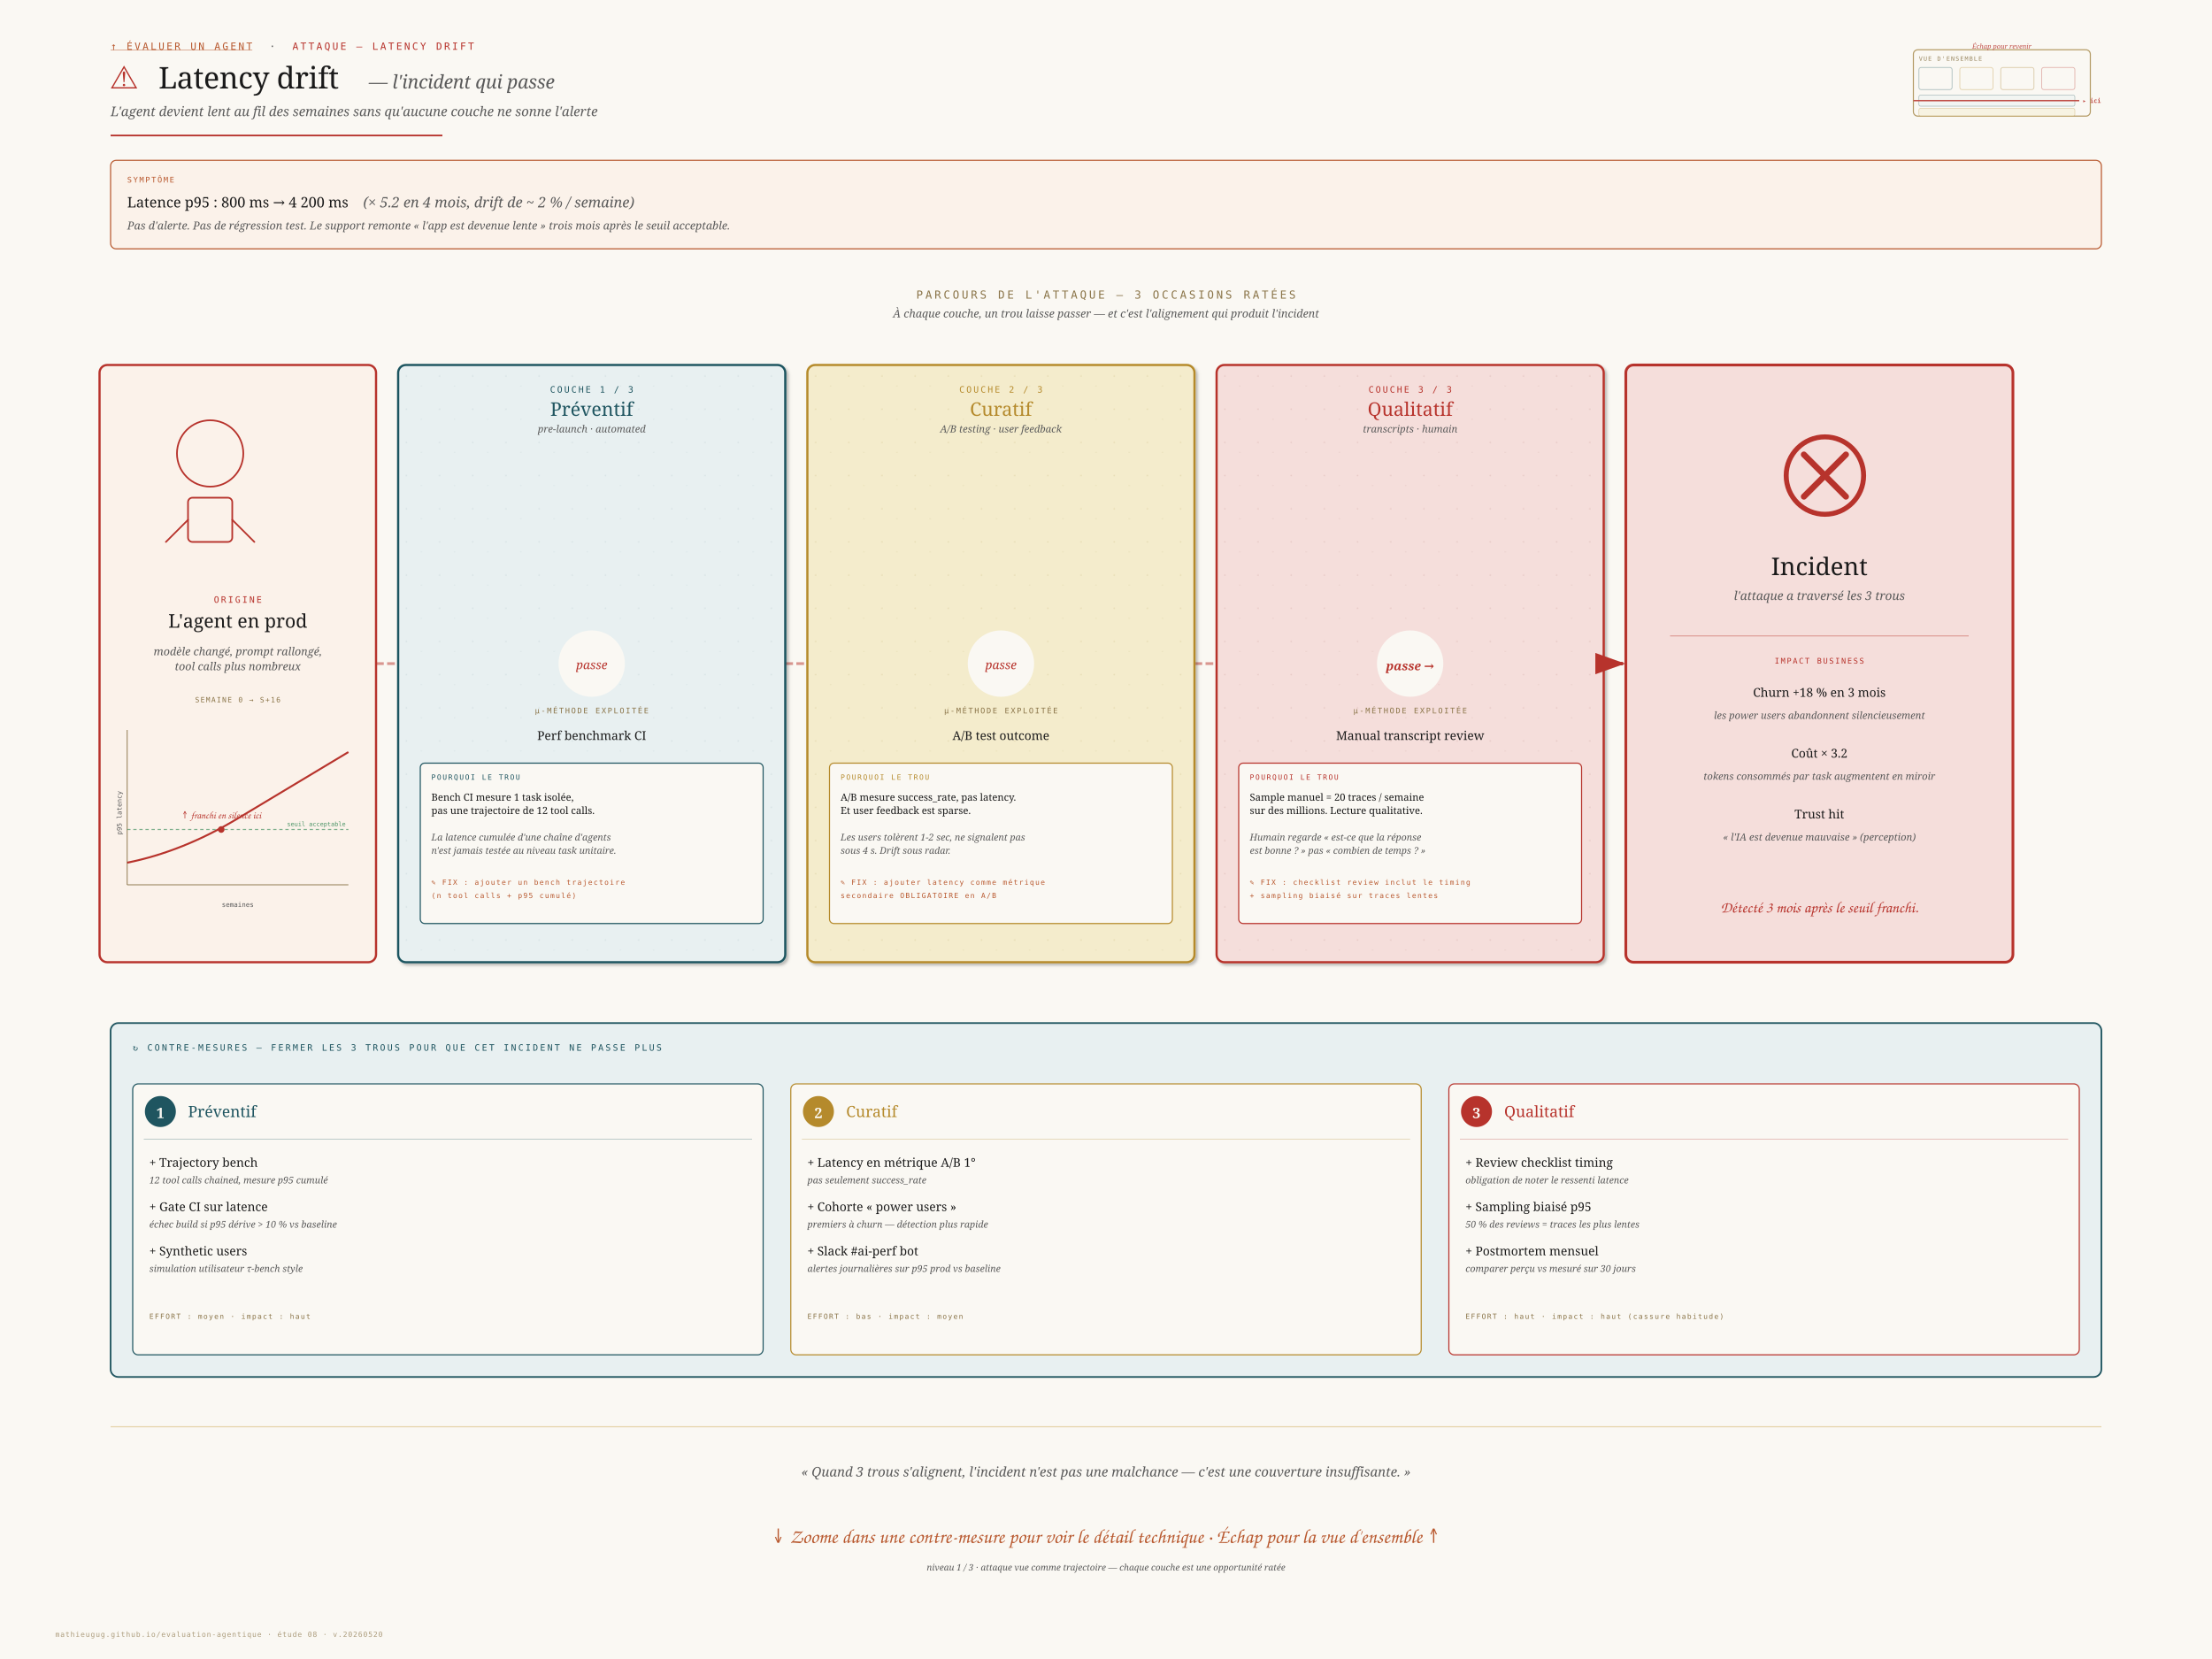
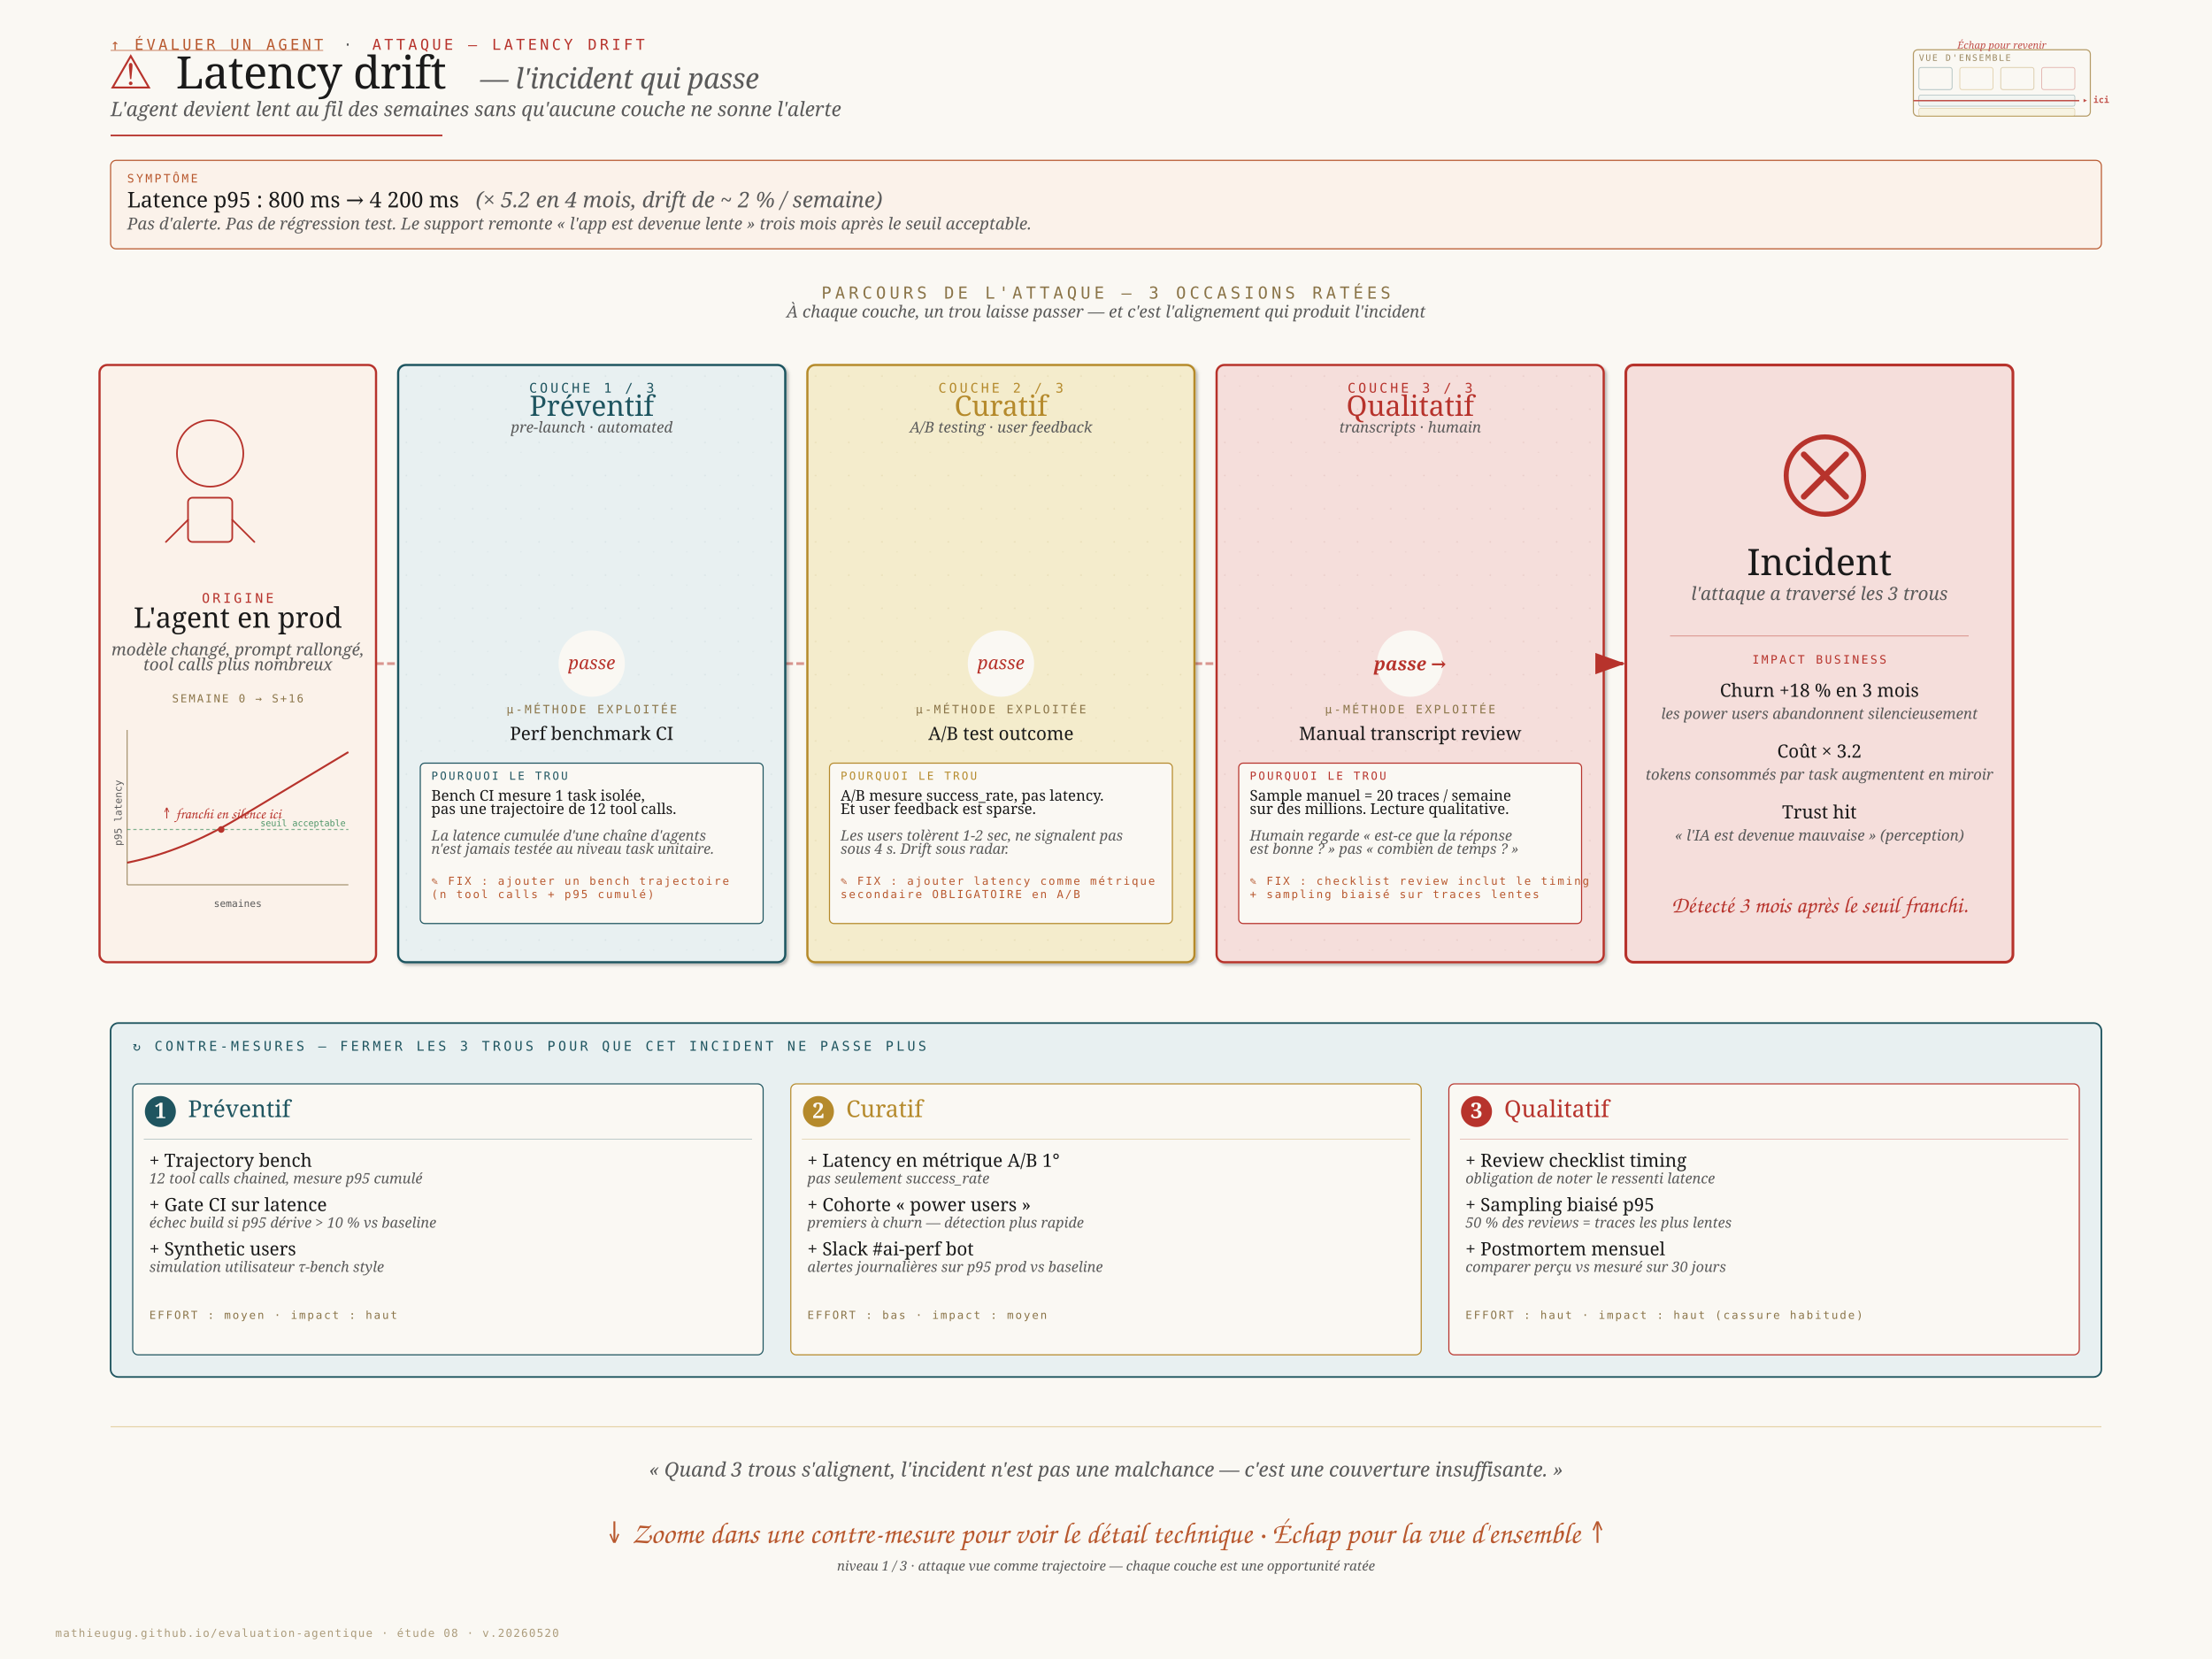
<svg xmlns="http://www.w3.org/2000/svg" viewBox="0 0 4000 3000" preserveAspectRatio="xMidYMid meet">
  <defs>
    <marker id="arr-warn" viewBox="0 0 14 10" refX="13" refY="5" markerWidth="9" markerHeight="9" orient="auto-start-reverse">
      <path d="M 0 0 L 14 5 L 0 10 Z" fill="#b7332c" />
    </marker>
    <pattern id="tex-teal" patternUnits="userSpaceOnUse" width="60" height="60">
      <rect width="60" height="60" fill="#e8f0f1" />
      <circle cx="15" cy="20" r="1.5" fill="#c9d8db" opacity="0.5" />
      <circle cx="42" cy="38" r="1.2" fill="#c9d8db" opacity="0.4" />
    </pattern>
    <pattern id="tex-ocre" patternUnits="userSpaceOnUse" width="60" height="60">
      <rect width="60" height="60" fill="#f4eccc" />
      <circle cx="15" cy="20" r="1.5" fill="#dccfa0" opacity="0.5" />
      <circle cx="42" cy="38" r="1.2" fill="#dccfa0" opacity="0.4" />
    </pattern>
    <pattern id="tex-carmine" patternUnits="userSpaceOnUse" width="60" height="60">
      <rect width="60" height="60" fill="#f5dedb" />
      <circle cx="15" cy="20" r="1.5" fill="#dcb8b3" opacity="0.5" />
      <circle cx="42" cy="38" r="1.2" fill="#dcb8b3" opacity="0.4" />
    </pattern>
    <filter id="shadow1" x="-5%" y="-5%" width="110%" height="110%">
      <feGaussianBlur in="SourceAlpha" stdDeviation="3" />
      <feOffset dx="4" dy="4" />
      <feComponentTransfer>
        <feFuncA type="linear" slope="0.25" />
      </feComponentTransfer>
      <feMerge>
        <feMergeNode />
        <feMergeNode in="SourceGraphic" />
      </feMerge>
    </filter>
  </defs>
  <rect width="4000" height="3000" fill="#faf8f3" />
  <g id="breadcrumb">
-     <text x="200" y="90" font-family="Consolas, monospace" font-size="18" letter-spacing="0.2em" fill="#8a7448">
+     <text x="200" y="90" font-family="Consolas, monospace" font-size="27" letter-spacing="0.2em" fill="#8a7448">
      <tspan fill="#b8582e" text-decoration="underline">↑ ÉVALUER UN AGENT</tspan>
      <tspan dx="20" fill="#5a5a5a">·</tspan>
      <tspan dx="20" fill="#b7332c">ATTAQUE — LATENCY DRIFT</tspan>
    </text>
-     <text x="200" y="160" font-family="Cambria, Georgia, serif" font-size="54" font-weight="500" fill="#1a1a1a" letter-spacing="-0.01em">
+     <text x="200" y="160" font-family="Cambria, Georgia, serif" font-size="81" font-weight="500" fill="#1a1a1a" letter-spacing="-0.01em">
      <tspan fill="#b7332c">⚠</tspan>
      <tspan dx="24">Latency drift</tspan>
-       <tspan font-style="italic" font-size="34" fill="#5a5a5a" dx="40">— l'incident qui passe</tspan>
-     </text>
-     <text x="200" y="210" font-family="Cambria, Georgia, serif" font-size="24" font-style="italic" fill="#5a5a5a">
+       <tspan font-style="italic" font-size="51" fill="#5a5a5a" dx="40">— l'incident qui passe</tspan>
+     </text>
+     <text x="200" y="210" font-family="Cambria, Georgia, serif" font-size="36" font-style="italic" fill="#5a5a5a">
      L'agent devient lent au fil des semaines sans qu'aucune couche ne sonne l'alerte
    </text>
    <line x1="200" y1="245" x2="800" y2="245" stroke="#b7332c" stroke-width="3" />
  </g>
  <g transform="translate(200, 290)">
    <rect x="0" y="0" width="3600" height="160" rx="10" fill="#fbf2ea" stroke="#b8582e" stroke-width="2" />
-     <text x="30" y="40" font-family="Consolas, monospace" font-size="14" letter-spacing="0.18em" font-weight="500" fill="#b8582e">SYMPTÔME</text>
-     <text x="30" y="85" font-family="Cambria, Georgia, serif" font-size="26" fill="#1a1a1a">
+     <text x="30" y="40" font-family="Consolas, monospace" font-size="21" letter-spacing="0.18em" font-weight="500" fill="#b8582e">SYMPTÔME</text>
+     <text x="30" y="85" font-family="Cambria, Georgia, serif" font-size="39" fill="#1a1a1a">
      <tspan font-weight="500">Latence p95 : 800 ms → 4 200 ms</tspan>
      <tspan dx="20" font-style="italic" fill="#5a5a5a">(× 5.2 en 4 mois, drift de ~ 2 % / semaine)</tspan>
    </text>
-     <text x="30" y="125" font-family="Cambria, Georgia, serif" font-size="20" font-style="italic" fill="#5a5a5a">
+     <text x="30" y="125" font-family="Cambria, Georgia, serif" font-size="30" font-style="italic" fill="#5a5a5a">
      Pas d'alerte. Pas de régression test. Le support remonte « l'app est devenue lente » trois mois après le seuil acceptable.
    </text>
  </g>
-   <text x="2000" y="540" text-anchor="middle" font-family="Consolas, monospace" font-size="20" font-weight="500" letter-spacing="0.22em" fill="#8a7448">
+   <text x="2000" y="540" text-anchor="middle" font-family="Consolas, monospace" font-size="30" font-weight="500" letter-spacing="0.22em" fill="#8a7448">
    PARCOURS DE L'ATTAQUE — 3 OCCASIONS RATÉES
  </text>
-   <text x="2000" y="574" text-anchor="middle" font-family="Cambria, Georgia, serif" font-size="20" font-style="italic" fill="#5a5a5a">
+   <text x="2000" y="574" text-anchor="middle" font-family="Cambria, Georgia, serif" font-size="30" font-style="italic" fill="#5a5a5a">
    À chaque couche, un trou laisse passer — et c'est l'alignement qui produit l'incident
  </text>
  <g transform="translate(180, 660)">
    <rect x="0" y="0" width="500" height="1080" rx="14" fill="#fbf2ea" stroke="#b7332c" stroke-width="4" />
    <g transform="translate(80, 80)" stroke="#b7332c" stroke-width="3" fill="none" stroke-linecap="round" stroke-linejoin="round">
      <circle cx="120" cy="80" r="60" />
      <rect x="80" y="160" width="80" height="80" rx="8" />
      <line x1="80" y1="200" x2="40" y2="240" />
      <line x1="160" y1="200" x2="200" y2="240" />
    </g>
-     <text x="250" y="430" text-anchor="middle" font-family="Consolas, monospace" font-size="16" letter-spacing="0.2em" font-weight="500" fill="#b7332c">
+     <text x="250" y="430" text-anchor="middle" font-family="Consolas, monospace" font-size="24" letter-spacing="0.2em" font-weight="500" fill="#b7332c">
      ORIGINE
    </text>
-     <text x="250" y="475" text-anchor="middle" font-family="Cambria, Georgia, serif" font-size="34" font-weight="500" fill="#1a1a1a">L'agent en prod</text>
-     <text x="250" y="525" text-anchor="middle" font-family="Cambria, Georgia, serif" font-size="20" font-style="italic" fill="#5a5a5a">
+     <text x="250" y="475" text-anchor="middle" font-family="Cambria, Georgia, serif" font-size="51" font-weight="500" fill="#1a1a1a">L'agent en prod</text>
+     <text x="250" y="525" text-anchor="middle" font-family="Cambria, Georgia, serif" font-size="30" font-style="italic" fill="#5a5a5a">
      modèle changé, prompt rallongé,
    </text>
-     <text x="250" y="552" text-anchor="middle" font-family="Cambria, Georgia, serif" font-size="20" font-style="italic" fill="#5a5a5a">
+     <text x="250" y="552" text-anchor="middle" font-family="Cambria, Georgia, serif" font-size="30" font-style="italic" fill="#5a5a5a">
      tool calls plus nombreux
    </text>
-     <text x="250" y="610" text-anchor="middle" font-family="Consolas, monospace" font-size="13" letter-spacing="0.15em" fill="#8a7448">SEMAINE 0 → S+16</text>
+     <text x="250" y="610" text-anchor="middle" font-family="Consolas, monospace" font-size="20" letter-spacing="0.15em" fill="#8a7448">SEMAINE 0 → S+16</text>
    <g transform="translate(50, 660)">
      <line x1="0" y1="280" x2="400" y2="280" stroke="#8a7448" stroke-width="1.5" />
      <line x1="0" y1="0" x2="0" y2="280" stroke="#8a7448" stroke-width="1.5" />
-       <text x="200" y="320" text-anchor="middle" font-family="Consolas, monospace" font-size="12" fill="#5a5a5a">semaines</text>
-       <text x="-10" y="150" transform="rotate(-90 -10 150)" text-anchor="middle" font-family="Consolas, monospace" font-size="12" fill="#5a5a5a">p95 latency</text>
+       <text x="200" y="320" text-anchor="middle" font-family="Consolas, monospace" font-size="18" fill="#5a5a5a">semaines</text>
+       <text x="-10" y="150" transform="rotate(-90 -10 150)" text-anchor="middle" font-family="Consolas, monospace" font-size="18" fill="#5a5a5a">p95 latency</text>
      <path d="M 0 240 Q 100 220 200 160 Q 300 100 400 40" stroke="#b7332c" stroke-width="3.5" fill="none" />
      <line x1="0" y1="180" x2="400" y2="180" stroke="#4b9466" stroke-width="2" stroke-dasharray="6 5" opacity="0.7" />
-       <text x="395" y="174" text-anchor="end" font-family="Consolas, monospace" font-size="11" fill="#4b9466">seuil acceptable</text>
+       <text x="395" y="174" text-anchor="end" font-family="Consolas, monospace" font-size="16" fill="#4b9466">seuil acceptable</text>
      <circle cx="170" cy="180" r="6" fill="#b7332c" />
-       <text x="170" y="160" text-anchor="middle" font-family="Caveat, cursive" font-size="18" fill="#b7332c">↑ franchi en silence ici</text>
+       <text x="170" y="160" text-anchor="middle" font-family="Caveat, cursive" font-size="27" fill="#b7332c">↑ franchi en silence ici</text>
    </g>
  </g>
  <line x1="680" y1="1200" x2="3380" y2="1200" stroke="#b7332c" stroke-width="5" opacity="0.5" stroke-dasharray="14 6" />
  <g transform="translate(720, 660)">
    <rect x="0" y="0" width="700" height="1080" rx="14" fill="url(#tex-teal)" stroke="#1f5560" stroke-width="4" filter="url(#shadow1)" />
-     <text x="350" y="50" text-anchor="middle" font-family="Consolas, monospace" font-size="16" letter-spacing="0.2em" font-weight="500" fill="#1f5560">
+     <text x="350" y="50" text-anchor="middle" font-family="Consolas, monospace" font-size="24" letter-spacing="0.2em" font-weight="500" fill="#1f5560">
      COUCHE 1 / 3
    </text>
-     <text x="350" y="92" text-anchor="middle" font-family="Cambria, Georgia, serif" font-size="34" font-weight="500" fill="#1f5560">
+     <text x="350" y="92" text-anchor="middle" font-family="Cambria, Georgia, serif" font-size="51" font-weight="500" fill="#1f5560">
      Préventif
    </text>
-     <text x="350" y="122" text-anchor="middle" font-family="Cambria, Georgia, serif" font-size="18" font-style="italic" fill="#5a5a5a">
+     <text x="350" y="122" text-anchor="middle" font-family="Cambria, Georgia, serif" font-size="27" font-style="italic" fill="#5a5a5a">
      pre-launch · automated
    </text>
    <circle cx="350" cy="540" r="60" fill="#faf8f3" />
-     <text x="350" y="550" text-anchor="middle" font-family="Cambria, Georgia, serif" font-style="italic" font-size="22" fill="#b7332c">passe</text>
-     <text x="350" y="630" text-anchor="middle" font-family="Consolas, monospace" font-size="14" letter-spacing="0.18em" fill="#8a7448">
+     <text x="350" y="550" text-anchor="middle" font-family="Cambria, Georgia, serif" font-style="italic" font-size="33" fill="#b7332c">passe</text>
+     <text x="350" y="630" text-anchor="middle" font-family="Consolas, monospace" font-size="21" letter-spacing="0.18em" fill="#8a7448">
      µ-MÉTHODE EXPLOITÉE
    </text>
-     <text x="350" y="678" text-anchor="middle" font-family="Cambria, Georgia, serif" font-size="22" font-weight="500" fill="#1a1a1a">
+     <text x="350" y="678" text-anchor="middle" font-family="Cambria, Georgia, serif" font-size="33" font-weight="500" fill="#1a1a1a">
      Perf benchmark CI
    </text>
    <g transform="translate(40, 720)">
      <rect x="0" y="0" width="620" height="290" rx="8" fill="#faf8f3" stroke="#1f5560" stroke-width="2" />
-       <text x="20" y="30" font-family="Consolas, monospace" font-size="13" letter-spacing="0.18em" font-weight="500" fill="#1f5560">
+       <text x="20" y="30" font-family="Consolas, monospace" font-size="20" letter-spacing="0.18em" font-weight="500" fill="#1f5560">
        POURQUOI LE TROU
      </text>
-       <text x="20" y="68" font-family="Cambria, Georgia, serif" font-size="18" fill="#1a1a1a">
+       <text x="20" y="68" font-family="Cambria, Georgia, serif" font-size="27" fill="#1a1a1a">
        <tspan font-weight="500">Bench CI mesure 1 task isolée,</tspan>
      </text>
-       <text x="20" y="92" font-family="Cambria, Georgia, serif" font-size="18" fill="#1a1a1a">
+       <text x="20" y="92" font-family="Cambria, Georgia, serif" font-size="27" fill="#1a1a1a">
        pas une trajectoire de 12 tool calls.
      </text>
-       <text x="20" y="140" font-family="Cambria, Georgia, serif" font-size="17" font-style="italic" fill="#5a5a5a">
+       <text x="20" y="140" font-family="Cambria, Georgia, serif" font-size="26" font-style="italic" fill="#5a5a5a">
        La latence cumulée d'une chaîne d'agents
      </text>
-       <text x="20" y="164" font-family="Cambria, Georgia, serif" font-size="17" font-style="italic" fill="#5a5a5a">
+       <text x="20" y="164" font-family="Cambria, Georgia, serif" font-size="26" font-style="italic" fill="#5a5a5a">
        n'est jamais testée au niveau task unitaire.
      </text>
-       <text x="20" y="220" font-family="Consolas, monospace" font-size="13" letter-spacing="0.15em" fill="#b8582e">
+       <text x="20" y="220" font-family="Consolas, monospace" font-size="20" letter-spacing="0.15em" fill="#b8582e">
        ✎ FIX : ajouter un bench trajectoire
      </text>
-       <text x="20" y="244" font-family="Consolas, monospace" font-size="13" letter-spacing="0.15em" fill="#b8582e">
+       <text x="20" y="244" font-family="Consolas, monospace" font-size="20" letter-spacing="0.15em" fill="#b8582e">
        (n tool calls + p95 cumulé)
      </text>
    </g>
  </g>
  <g transform="translate(1460, 660)">
    <rect x="0" y="0" width="700" height="1080" rx="14" fill="url(#tex-ocre)" stroke="#b58a2c" stroke-width="4" filter="url(#shadow1)" />
-     <text x="350" y="50" text-anchor="middle" font-family="Consolas, monospace" font-size="16" letter-spacing="0.2em" font-weight="500" fill="#b58a2c">
+     <text x="350" y="50" text-anchor="middle" font-family="Consolas, monospace" font-size="24" letter-spacing="0.2em" font-weight="500" fill="#b58a2c">
      COUCHE 2 / 3
    </text>
-     <text x="350" y="92" text-anchor="middle" font-family="Cambria, Georgia, serif" font-size="34" font-weight="500" fill="#b58a2c">
+     <text x="350" y="92" text-anchor="middle" font-family="Cambria, Georgia, serif" font-size="51" font-weight="500" fill="#b58a2c">
      Curatif
    </text>
-     <text x="350" y="122" text-anchor="middle" font-family="Cambria, Georgia, serif" font-size="18" font-style="italic" fill="#5a5a5a">
+     <text x="350" y="122" text-anchor="middle" font-family="Cambria, Georgia, serif" font-size="27" font-style="italic" fill="#5a5a5a">
      A/B testing · user feedback
    </text>
    <circle cx="350" cy="540" r="60" fill="#faf8f3" />
-     <text x="350" y="550" text-anchor="middle" font-family="Cambria, Georgia, serif" font-style="italic" font-size="22" fill="#b7332c">passe</text>
-     <text x="350" y="630" text-anchor="middle" font-family="Consolas, monospace" font-size="14" letter-spacing="0.18em" fill="#8a7448">
+     <text x="350" y="550" text-anchor="middle" font-family="Cambria, Georgia, serif" font-style="italic" font-size="33" fill="#b7332c">passe</text>
+     <text x="350" y="630" text-anchor="middle" font-family="Consolas, monospace" font-size="21" letter-spacing="0.18em" fill="#8a7448">
      µ-MÉTHODE EXPLOITÉE
    </text>
-     <text x="350" y="678" text-anchor="middle" font-family="Cambria, Georgia, serif" font-size="22" font-weight="500" fill="#1a1a1a">
+     <text x="350" y="678" text-anchor="middle" font-family="Cambria, Georgia, serif" font-size="33" font-weight="500" fill="#1a1a1a">
      A/B test outcome
    </text>
    <g transform="translate(40, 720)">
      <rect x="0" y="0" width="620" height="290" rx="8" fill="#faf8f3" stroke="#b58a2c" stroke-width="2" />
-       <text x="20" y="30" font-family="Consolas, monospace" font-size="13" letter-spacing="0.18em" font-weight="500" fill="#b58a2c">
+       <text x="20" y="30" font-family="Consolas, monospace" font-size="20" letter-spacing="0.18em" font-weight="500" fill="#b58a2c">
        POURQUOI LE TROU
      </text>
-       <text x="20" y="68" font-family="Cambria, Georgia, serif" font-size="18" fill="#1a1a1a">
+       <text x="20" y="68" font-family="Cambria, Georgia, serif" font-size="27" fill="#1a1a1a">
        <tspan font-weight="500">A/B mesure success_rate, pas latency.</tspan>
      </text>
-       <text x="20" y="92" font-family="Cambria, Georgia, serif" font-size="18" fill="#1a1a1a">
+       <text x="20" y="92" font-family="Cambria, Georgia, serif" font-size="27" fill="#1a1a1a">
        Et user feedback est sparse.
      </text>
-       <text x="20" y="140" font-family="Cambria, Georgia, serif" font-size="17" font-style="italic" fill="#5a5a5a">
+       <text x="20" y="140" font-family="Cambria, Georgia, serif" font-size="26" font-style="italic" fill="#5a5a5a">
        Les users tolèrent 1-2 sec, ne signalent pas
      </text>
-       <text x="20" y="164" font-family="Cambria, Georgia, serif" font-size="17" font-style="italic" fill="#5a5a5a">
+       <text x="20" y="164" font-family="Cambria, Georgia, serif" font-size="26" font-style="italic" fill="#5a5a5a">
        sous 4 s. Drift sous radar.
      </text>
-       <text x="20" y="220" font-family="Consolas, monospace" font-size="13" letter-spacing="0.15em" fill="#b8582e">
+       <text x="20" y="220" font-family="Consolas, monospace" font-size="20" letter-spacing="0.15em" fill="#b8582e">
        ✎ FIX : ajouter latency comme métrique
      </text>
-       <text x="20" y="244" font-family="Consolas, monospace" font-size="13" letter-spacing="0.15em" fill="#b8582e">
+       <text x="20" y="244" font-family="Consolas, monospace" font-size="20" letter-spacing="0.15em" fill="#b8582e">
        secondaire OBLIGATOIRE en A/B
      </text>
    </g>
  </g>
  <g transform="translate(2200, 660)">
    <rect x="0" y="0" width="700" height="1080" rx="14" fill="url(#tex-carmine)" stroke="#b7332c" stroke-width="4" filter="url(#shadow1)" />
-     <text x="350" y="50" text-anchor="middle" font-family="Consolas, monospace" font-size="16" letter-spacing="0.2em" font-weight="500" fill="#b7332c">
+     <text x="350" y="50" text-anchor="middle" font-family="Consolas, monospace" font-size="24" letter-spacing="0.2em" font-weight="500" fill="#b7332c">
      COUCHE 3 / 3
    </text>
-     <text x="350" y="92" text-anchor="middle" font-family="Cambria, Georgia, serif" font-size="34" font-weight="500" fill="#b7332c">
+     <text x="350" y="92" text-anchor="middle" font-family="Cambria, Georgia, serif" font-size="51" font-weight="500" fill="#b7332c">
      Qualitatif
    </text>
-     <text x="350" y="122" text-anchor="middle" font-family="Cambria, Georgia, serif" font-size="18" font-style="italic" fill="#5a5a5a">
+     <text x="350" y="122" text-anchor="middle" font-family="Cambria, Georgia, serif" font-size="27" font-style="italic" fill="#5a5a5a">
      transcripts · humain
    </text>
    <circle cx="350" cy="540" r="60" fill="#faf8f3" />
-     <text x="350" y="552" text-anchor="middle" font-family="Cambria, Georgia, serif" font-style="italic" font-weight="600" font-size="22" fill="#b7332c">passe →</text>
-     <text x="350" y="630" text-anchor="middle" font-family="Consolas, monospace" font-size="14" letter-spacing="0.18em" fill="#8a7448">
+     <text x="350" y="552" text-anchor="middle" font-family="Cambria, Georgia, serif" font-style="italic" font-weight="600" font-size="33" fill="#b7332c">passe →</text>
+     <text x="350" y="630" text-anchor="middle" font-family="Consolas, monospace" font-size="21" letter-spacing="0.18em" fill="#8a7448">
      µ-MÉTHODE EXPLOITÉE
    </text>
-     <text x="350" y="678" text-anchor="middle" font-family="Cambria, Georgia, serif" font-size="22" font-weight="500" fill="#1a1a1a">
+     <text x="350" y="678" text-anchor="middle" font-family="Cambria, Georgia, serif" font-size="33" font-weight="500" fill="#1a1a1a">
      Manual transcript review
    </text>
    <g transform="translate(40, 720)">
      <rect x="0" y="0" width="620" height="290" rx="8" fill="#faf8f3" stroke="#b7332c" stroke-width="2" />
-       <text x="20" y="30" font-family="Consolas, monospace" font-size="13" letter-spacing="0.18em" font-weight="500" fill="#b7332c">
+       <text x="20" y="30" font-family="Consolas, monospace" font-size="20" letter-spacing="0.18em" font-weight="500" fill="#b7332c">
        POURQUOI LE TROU
      </text>
-       <text x="20" y="68" font-family="Cambria, Georgia, serif" font-size="18" fill="#1a1a1a">
+       <text x="20" y="68" font-family="Cambria, Georgia, serif" font-size="27" fill="#1a1a1a">
        <tspan font-weight="500">Sample manuel = 20 traces / semaine</tspan>
      </text>
-       <text x="20" y="92" font-family="Cambria, Georgia, serif" font-size="18" fill="#1a1a1a">
+       <text x="20" y="92" font-family="Cambria, Georgia, serif" font-size="27" fill="#1a1a1a">
        sur des millions. Lecture qualitative.
      </text>
-       <text x="20" y="140" font-family="Cambria, Georgia, serif" font-size="17" font-style="italic" fill="#5a5a5a">
+       <text x="20" y="140" font-family="Cambria, Georgia, serif" font-size="26" font-style="italic" fill="#5a5a5a">
        Humain regarde « est-ce que la réponse
      </text>
-       <text x="20" y="164" font-family="Cambria, Georgia, serif" font-size="17" font-style="italic" fill="#5a5a5a">
+       <text x="20" y="164" font-family="Cambria, Georgia, serif" font-size="26" font-style="italic" fill="#5a5a5a">
        est bonne ? » pas « combien de temps ? »
      </text>
-       <text x="20" y="220" font-family="Consolas, monospace" font-size="13" letter-spacing="0.15em" fill="#b8582e">
+       <text x="20" y="220" font-family="Consolas, monospace" font-size="20" letter-spacing="0.15em" fill="#b8582e">
        ✎ FIX : checklist review inclut le timing
      </text>
-       <text x="20" y="244" font-family="Consolas, monospace" font-size="13" letter-spacing="0.15em" fill="#b8582e">
+       <text x="20" y="244" font-family="Consolas, monospace" font-size="20" letter-spacing="0.15em" fill="#b8582e">
        + sampling biaisé sur traces lentes
      </text>
    </g>
  </g>
  <g transform="translate(2940, 660)">
    <rect x="0" y="0" width="700" height="1080" rx="14" fill="#f5dedb" stroke="#b7332c" stroke-width="5" />
    <g transform="translate(280, 120)" stroke="#b7332c" stroke-width="9" fill="none" stroke-linecap="round" stroke-linejoin="round">
      <circle cx="80" cy="80" r="70" />
      <line x1="42" y1="42" x2="118" y2="118" stroke-width="11" />
      <line x1="118" y1="42" x2="42" y2="118" stroke-width="11" />
    </g>
-     <text x="350" y="380" text-anchor="middle" font-family="Cambria, Georgia, serif" font-size="44" font-weight="500" fill="#1a1a1a">
+     <text x="350" y="380" text-anchor="middle" font-family="Cambria, Georgia, serif" font-size="66" font-weight="500" fill="#1a1a1a">
      Incident
    </text>
-     <text x="350" y="425" text-anchor="middle" font-family="Cambria, Georgia, serif" font-size="22" font-style="italic" fill="#5a5a5a">
+     <text x="350" y="425" text-anchor="middle" font-family="Cambria, Georgia, serif" font-size="33" font-style="italic" fill="#5a5a5a">
      l'attaque a traversé les 3 trous
    </text>
    <line x1="80" y1="490" x2="620" y2="490" stroke="#b7332c" stroke-width="1.5" opacity="0.5" />
-     <text x="350" y="540" text-anchor="middle" font-family="Consolas, monospace" font-size="14" letter-spacing="0.18em" fill="#b7332c">
+     <text x="350" y="540" text-anchor="middle" font-family="Consolas, monospace" font-size="21" letter-spacing="0.18em" fill="#b7332c">
      IMPACT BUSINESS
    </text>
-     <text x="350" y="600" text-anchor="middle" font-family="Cambria, Georgia, serif" font-size="22" font-weight="500" fill="#1a1a1a">
+     <text x="350" y="600" text-anchor="middle" font-family="Cambria, Georgia, serif" font-size="33" font-weight="500" fill="#1a1a1a">
      Churn +18 % en 3 mois
    </text>
-     <text x="350" y="640" text-anchor="middle" font-family="Cambria, Georgia, serif" font-size="18" font-style="italic" fill="#5a5a5a">
+     <text x="350" y="640" text-anchor="middle" font-family="Cambria, Georgia, serif" font-size="27" font-style="italic" fill="#5a5a5a">
      les power users abandonnent silencieusement
    </text>
-     <text x="350" y="710" text-anchor="middle" font-family="Cambria, Georgia, serif" font-size="22" font-weight="500" fill="#1a1a1a">
+     <text x="350" y="710" text-anchor="middle" font-family="Cambria, Georgia, serif" font-size="33" font-weight="500" fill="#1a1a1a">
      Coût × 3.2
    </text>
-     <text x="350" y="750" text-anchor="middle" font-family="Cambria, Georgia, serif" font-size="18" font-style="italic" fill="#5a5a5a">
+     <text x="350" y="750" text-anchor="middle" font-family="Cambria, Georgia, serif" font-size="27" font-style="italic" fill="#5a5a5a">
      tokens consommés par task augmentent en miroir
    </text>
-     <text x="350" y="820" text-anchor="middle" font-family="Cambria, Georgia, serif" font-size="22" font-weight="500" fill="#1a1a1a">
+     <text x="350" y="820" text-anchor="middle" font-family="Cambria, Georgia, serif" font-size="33" font-weight="500" fill="#1a1a1a">
      Trust hit
    </text>
-     <text x="350" y="860" text-anchor="middle" font-family="Cambria, Georgia, serif" font-size="18" font-style="italic" fill="#5a5a5a">
+     <text x="350" y="860" text-anchor="middle" font-family="Cambria, Georgia, serif" font-size="27" font-style="italic" fill="#5a5a5a">
      « l'IA est devenue mauvaise » (perception)
    </text>
-     <text x="350" y="990" text-anchor="middle" font-family="Caveat, cursive" font-size="28" fill="#b7332c" font-style="italic">
+     <text x="350" y="990" text-anchor="middle" font-family="Caveat, cursive" font-size="42" fill="#b7332c" font-style="italic">
      Détecté 3 mois après le seuil franchi.
    </text>
  </g>
  <line x1="2900" y1="1200" x2="2935" y2="1200" stroke="#b7332c" stroke-width="6" marker-end="url(#arr-warn)" />
  <g transform="translate(200, 1850)">
    <rect x="0" y="0" width="3600" height="640" rx="14" fill="#e8f0f1" stroke="#1f5560" stroke-width="3" />
-     <text x="40" y="50" font-family="Consolas, monospace" font-size="16" letter-spacing="0.22em" font-weight="500" fill="#1f5560">
+     <text x="40" y="50" font-family="Consolas, monospace" font-size="24" letter-spacing="0.22em" font-weight="500" fill="#1f5560">
      ↻ CONTRE-MESURES — FERMER LES 3 TROUS POUR QUE CET INCIDENT NE PASSE PLUS
    </text>
    <g transform="translate(40, 110)">
      <g>
        <rect x="0" y="0" width="1140" height="490" rx="10" fill="#faf8f3" stroke="#1f5560" stroke-width="2" />
        <circle cx="50" cy="50" r="28" fill="#1f5560" />
-         <text x="50" y="62" text-anchor="middle" font-family="Cambria, Georgia, serif" font-size="26" font-weight="600" fill="#faf8f3">1</text>
-         <text x="100" y="60" font-family="Cambria, Georgia, serif" font-size="28" font-weight="500" fill="#1f5560">Préventif</text>
+         <text x="50" y="62" text-anchor="middle" font-family="Cambria, Georgia, serif" font-size="39" font-weight="600" fill="#faf8f3">1</text>
+         <text x="100" y="60" font-family="Cambria, Georgia, serif" font-size="42" font-weight="500" fill="#1f5560">Préventif</text>
        <line x1="20" y1="100" x2="1120" y2="100" stroke="#1f5560" stroke-width="1.5" opacity="0.3" />
-         <text x="30" y="150" font-family="Cambria, Georgia, serif" font-size="22" font-weight="500" fill="#1a1a1a">+ Trajectory bench</text>
-         <text x="30" y="180" font-family="Cambria, Georgia, serif" font-size="17" font-style="italic" fill="#5a5a5a">12 tool calls chained, mesure p95 cumulé</text>
-         <text x="30" y="230" font-family="Cambria, Georgia, serif" font-size="22" font-weight="500" fill="#1a1a1a">+ Gate CI sur latence</text>
-         <text x="30" y="260" font-family="Cambria, Georgia, serif" font-size="17" font-style="italic" fill="#5a5a5a">échec build si p95 dérive &gt; 10 % vs baseline</text>
-         <text x="30" y="310" font-family="Cambria, Georgia, serif" font-size="22" font-weight="500" fill="#1a1a1a">+ Synthetic users</text>
-         <text x="30" y="340" font-family="Cambria, Georgia, serif" font-size="17" font-style="italic" fill="#5a5a5a">simulation utilisateur τ-bench style</text>
-         <text x="30" y="425" font-family="Consolas, monospace" font-size="13" letter-spacing="0.15em" fill="#8a7448">EFFORT : moyen · impact : haut</text>
+         <text x="30" y="150" font-family="Cambria, Georgia, serif" font-size="33" font-weight="500" fill="#1a1a1a">+ Trajectory bench</text>
+         <text x="30" y="180" font-family="Cambria, Georgia, serif" font-size="26" font-style="italic" fill="#5a5a5a">12 tool calls chained, mesure p95 cumulé</text>
+         <text x="30" y="230" font-family="Cambria, Georgia, serif" font-size="33" font-weight="500" fill="#1a1a1a">+ Gate CI sur latence</text>
+         <text x="30" y="260" font-family="Cambria, Georgia, serif" font-size="26" font-style="italic" fill="#5a5a5a">échec build si p95 dérive &gt; 10 % vs baseline</text>
+         <text x="30" y="310" font-family="Cambria, Georgia, serif" font-size="33" font-weight="500" fill="#1a1a1a">+ Synthetic users</text>
+         <text x="30" y="340" font-family="Cambria, Georgia, serif" font-size="26" font-style="italic" fill="#5a5a5a">simulation utilisateur τ-bench style</text>
+         <text x="30" y="425" font-family="Consolas, monospace" font-size="20" letter-spacing="0.15em" fill="#8a7448">EFFORT : moyen · impact : haut</text>
      </g>
      <g transform="translate(1190, 0)">
        <rect x="0" y="0" width="1140" height="490" rx="10" fill="#faf8f3" stroke="#b58a2c" stroke-width="2" />
        <circle cx="50" cy="50" r="28" fill="#b58a2c" />
-         <text x="50" y="62" text-anchor="middle" font-family="Cambria, Georgia, serif" font-size="26" font-weight="600" fill="#faf8f3">2</text>
-         <text x="100" y="60" font-family="Cambria, Georgia, serif" font-size="28" font-weight="500" fill="#b58a2c">Curatif</text>
+         <text x="50" y="62" text-anchor="middle" font-family="Cambria, Georgia, serif" font-size="39" font-weight="600" fill="#faf8f3">2</text>
+         <text x="100" y="60" font-family="Cambria, Georgia, serif" font-size="42" font-weight="500" fill="#b58a2c">Curatif</text>
        <line x1="20" y1="100" x2="1120" y2="100" stroke="#b58a2c" stroke-width="1.5" opacity="0.3" />
-         <text x="30" y="150" font-family="Cambria, Georgia, serif" font-size="22" font-weight="500" fill="#1a1a1a">+ Latency en métrique A/B 1°</text>
-         <text x="30" y="180" font-family="Cambria, Georgia, serif" font-size="17" font-style="italic" fill="#5a5a5a">pas seulement success_rate</text>
-         <text x="30" y="230" font-family="Cambria, Georgia, serif" font-size="22" font-weight="500" fill="#1a1a1a">+ Cohorte « power users »</text>
-         <text x="30" y="260" font-family="Cambria, Georgia, serif" font-size="17" font-style="italic" fill="#5a5a5a">premiers à churn — détection plus rapide</text>
-         <text x="30" y="310" font-family="Cambria, Georgia, serif" font-size="22" font-weight="500" fill="#1a1a1a">+ Slack #ai-perf bot</text>
-         <text x="30" y="340" font-family="Cambria, Georgia, serif" font-size="17" font-style="italic" fill="#5a5a5a">alertes journalières sur p95 prod vs baseline</text>
-         <text x="30" y="425" font-family="Consolas, monospace" font-size="13" letter-spacing="0.15em" fill="#8a7448">EFFORT : bas · impact : moyen</text>
+         <text x="30" y="150" font-family="Cambria, Georgia, serif" font-size="33" font-weight="500" fill="#1a1a1a">+ Latency en métrique A/B 1°</text>
+         <text x="30" y="180" font-family="Cambria, Georgia, serif" font-size="26" font-style="italic" fill="#5a5a5a">pas seulement success_rate</text>
+         <text x="30" y="230" font-family="Cambria, Georgia, serif" font-size="33" font-weight="500" fill="#1a1a1a">+ Cohorte « power users »</text>
+         <text x="30" y="260" font-family="Cambria, Georgia, serif" font-size="26" font-style="italic" fill="#5a5a5a">premiers à churn — détection plus rapide</text>
+         <text x="30" y="310" font-family="Cambria, Georgia, serif" font-size="33" font-weight="500" fill="#1a1a1a">+ Slack #ai-perf bot</text>
+         <text x="30" y="340" font-family="Cambria, Georgia, serif" font-size="26" font-style="italic" fill="#5a5a5a">alertes journalières sur p95 prod vs baseline</text>
+         <text x="30" y="425" font-family="Consolas, monospace" font-size="20" letter-spacing="0.15em" fill="#8a7448">EFFORT : bas · impact : moyen</text>
      </g>
      <g transform="translate(2380, 0)">
        <rect x="0" y="0" width="1140" height="490" rx="10" fill="#faf8f3" stroke="#b7332c" stroke-width="2" />
        <circle cx="50" cy="50" r="28" fill="#b7332c" />
-         <text x="50" y="62" text-anchor="middle" font-family="Cambria, Georgia, serif" font-size="26" font-weight="600" fill="#faf8f3">3</text>
-         <text x="100" y="60" font-family="Cambria, Georgia, serif" font-size="28" font-weight="500" fill="#b7332c">Qualitatif</text>
+         <text x="50" y="62" text-anchor="middle" font-family="Cambria, Georgia, serif" font-size="39" font-weight="600" fill="#faf8f3">3</text>
+         <text x="100" y="60" font-family="Cambria, Georgia, serif" font-size="42" font-weight="500" fill="#b7332c">Qualitatif</text>
        <line x1="20" y1="100" x2="1120" y2="100" stroke="#b7332c" stroke-width="1.5" opacity="0.3" />
-         <text x="30" y="150" font-family="Cambria, Georgia, serif" font-size="22" font-weight="500" fill="#1a1a1a">+ Review checklist timing</text>
-         <text x="30" y="180" font-family="Cambria, Georgia, serif" font-size="17" font-style="italic" fill="#5a5a5a">obligation de noter le ressenti latence</text>
-         <text x="30" y="230" font-family="Cambria, Georgia, serif" font-size="22" font-weight="500" fill="#1a1a1a">+ Sampling biaisé p95</text>
-         <text x="30" y="260" font-family="Cambria, Georgia, serif" font-size="17" font-style="italic" fill="#5a5a5a">50 % des reviews = traces les plus lentes</text>
-         <text x="30" y="310" font-family="Cambria, Georgia, serif" font-size="22" font-weight="500" fill="#1a1a1a">+ Postmortem mensuel</text>
-         <text x="30" y="340" font-family="Cambria, Georgia, serif" font-size="17" font-style="italic" fill="#5a5a5a">comparer perçu vs mesuré sur 30 jours</text>
-         <text x="30" y="425" font-family="Consolas, monospace" font-size="13" letter-spacing="0.15em" fill="#8a7448">EFFORT : haut · impact : haut (cassure habitude)</text>
+         <text x="30" y="150" font-family="Cambria, Georgia, serif" font-size="33" font-weight="500" fill="#1a1a1a">+ Review checklist timing</text>
+         <text x="30" y="180" font-family="Cambria, Georgia, serif" font-size="26" font-style="italic" fill="#5a5a5a">obligation de noter le ressenti latence</text>
+         <text x="30" y="230" font-family="Cambria, Georgia, serif" font-size="33" font-weight="500" fill="#1a1a1a">+ Sampling biaisé p95</text>
+         <text x="30" y="260" font-family="Cambria, Georgia, serif" font-size="26" font-style="italic" fill="#5a5a5a">50 % des reviews = traces les plus lentes</text>
+         <text x="30" y="310" font-family="Cambria, Georgia, serif" font-size="33" font-weight="500" fill="#1a1a1a">+ Postmortem mensuel</text>
+         <text x="30" y="340" font-family="Cambria, Georgia, serif" font-size="26" font-style="italic" fill="#5a5a5a">comparer perçu vs mesuré sur 30 jours</text>
+         <text x="30" y="425" font-family="Consolas, monospace" font-size="20" letter-spacing="0.15em" fill="#8a7448">EFFORT : haut · impact : haut (cassure habitude)</text>
      </g>
    </g>
  </g>
  <g id="minimap" transform="translate(3460, 90)" opacity="0.85">
    <rect x="0" y="0" width="320" height="120" rx="8" fill="#faf8f3" stroke="#a88b4d" stroke-width="2" />
-     <text x="10" y="20" font-family="Consolas, monospace" font-size="11" letter-spacing="0.15em" fill="#8a7448">VUE D'ENSEMBLE</text>
+     <text x="10" y="20" font-family="Consolas, monospace" font-size="16" letter-spacing="0.15em" fill="#8a7448">VUE D'ENSEMBLE</text>
    <g transform="translate(10, 32)">
      <rect x="0" y="0" width="60" height="40" rx="4" fill="#faf8f3" stroke="#1f5560" stroke-width="1.5" opacity="0.4" />
      <rect x="74" y="0" width="60" height="40" rx="4" fill="#faf8f3" stroke="#b58a2c" stroke-width="1.5" opacity="0.4" />
      <rect x="148" y="0" width="60" height="40" rx="4" fill="#faf8f3" stroke="#a07320" stroke-width="1.5" opacity="0.4" />
      <rect x="222" y="0" width="60" height="40" rx="4" fill="#faf8f3" stroke="#b7332c" stroke-width="1.5" opacity="0.4" />
      <rect x="0" y="50" width="282" height="20" rx="3" fill="#e8f0f1" stroke="#1f5560" stroke-width="1" opacity="0.5" />
      <rect x="0" y="74" width="282" height="14" rx="3" fill="#f4eccc" stroke="#b58a2c" stroke-width="1" opacity="0.5" />
      <line x1="-10" y1="60" x2="290" y2="60" stroke="#b7332c" stroke-width="2.5" />
-       <text x="296" y="64" font-family="Consolas, monospace" font-size="11" font-weight="600" fill="#b7332c">▸ ici</text>
-     </g>
-     <text x="160" y="-2" text-anchor="middle" font-family="Cambria, Georgia, serif" font-size="12" font-style="italic" fill="#b7332c">Échap pour revenir</text>
+       <text x="296" y="64" font-family="Consolas, monospace" font-size="16" font-weight="600" fill="#b7332c">▸ ici</text>
+     </g>
+     <text x="160" y="-2" text-anchor="middle" font-family="Cambria, Georgia, serif" font-size="18" font-style="italic" fill="#b7332c">Échap pour revenir</text>
  </g>
  <g id="footer">
    <line x1="200" y1="2580" x2="3800" y2="2580" stroke="#e5d3a8" stroke-width="2" />
-     <text x="2000" y="2670" text-anchor="middle" font-family="Cambria, Georgia, serif" font-style="italic" font-size="24" fill="#5a5a5a">
+     <text x="2000" y="2670" text-anchor="middle" font-family="Cambria, Georgia, serif" font-style="italic" font-size="36" fill="#5a5a5a">
      « Quand 3 trous s'alignent, l'incident n'est pas une malchance — c'est une couverture insuffisante. »
    </text>
-     <text x="2000" y="2790" text-anchor="middle" font-family="Caveat, cursive" font-size="36" fill="#b8582e">
+     <text x="2000" y="2790" text-anchor="middle" font-family="Caveat, cursive" font-size="54" fill="#b8582e">
      ↓ Zoome dans une contre-mesure pour voir le détail technique · Échap pour la vue d'ensemble ↑
    </text>
-     <text x="2000" y="2840" text-anchor="middle" font-family="Cambria, Georgia, serif" font-size="16" font-style="italic" fill="#5a5a5a">
+     <text x="2000" y="2840" text-anchor="middle" font-family="Cambria, Georgia, serif" font-size="24" font-style="italic" fill="#5a5a5a">
      niveau 1 / 3 · attaque vue comme trajectoire — chaque couche est une opportunité ratée
    </text>
-     <text x="100" y="2960" font-family="Consolas, monospace" font-size="13" fill="#8a7448" opacity="0.7" letter-spacing="0.1em">
+     <text x="100" y="2960" font-family="Consolas, monospace" font-size="20" fill="#8a7448" opacity="0.7" letter-spacing="0.1em">
      mathieugug.github.io/evaluation-agentique · étude 08 · v.20260520
    </text>
  </g>
</svg>
